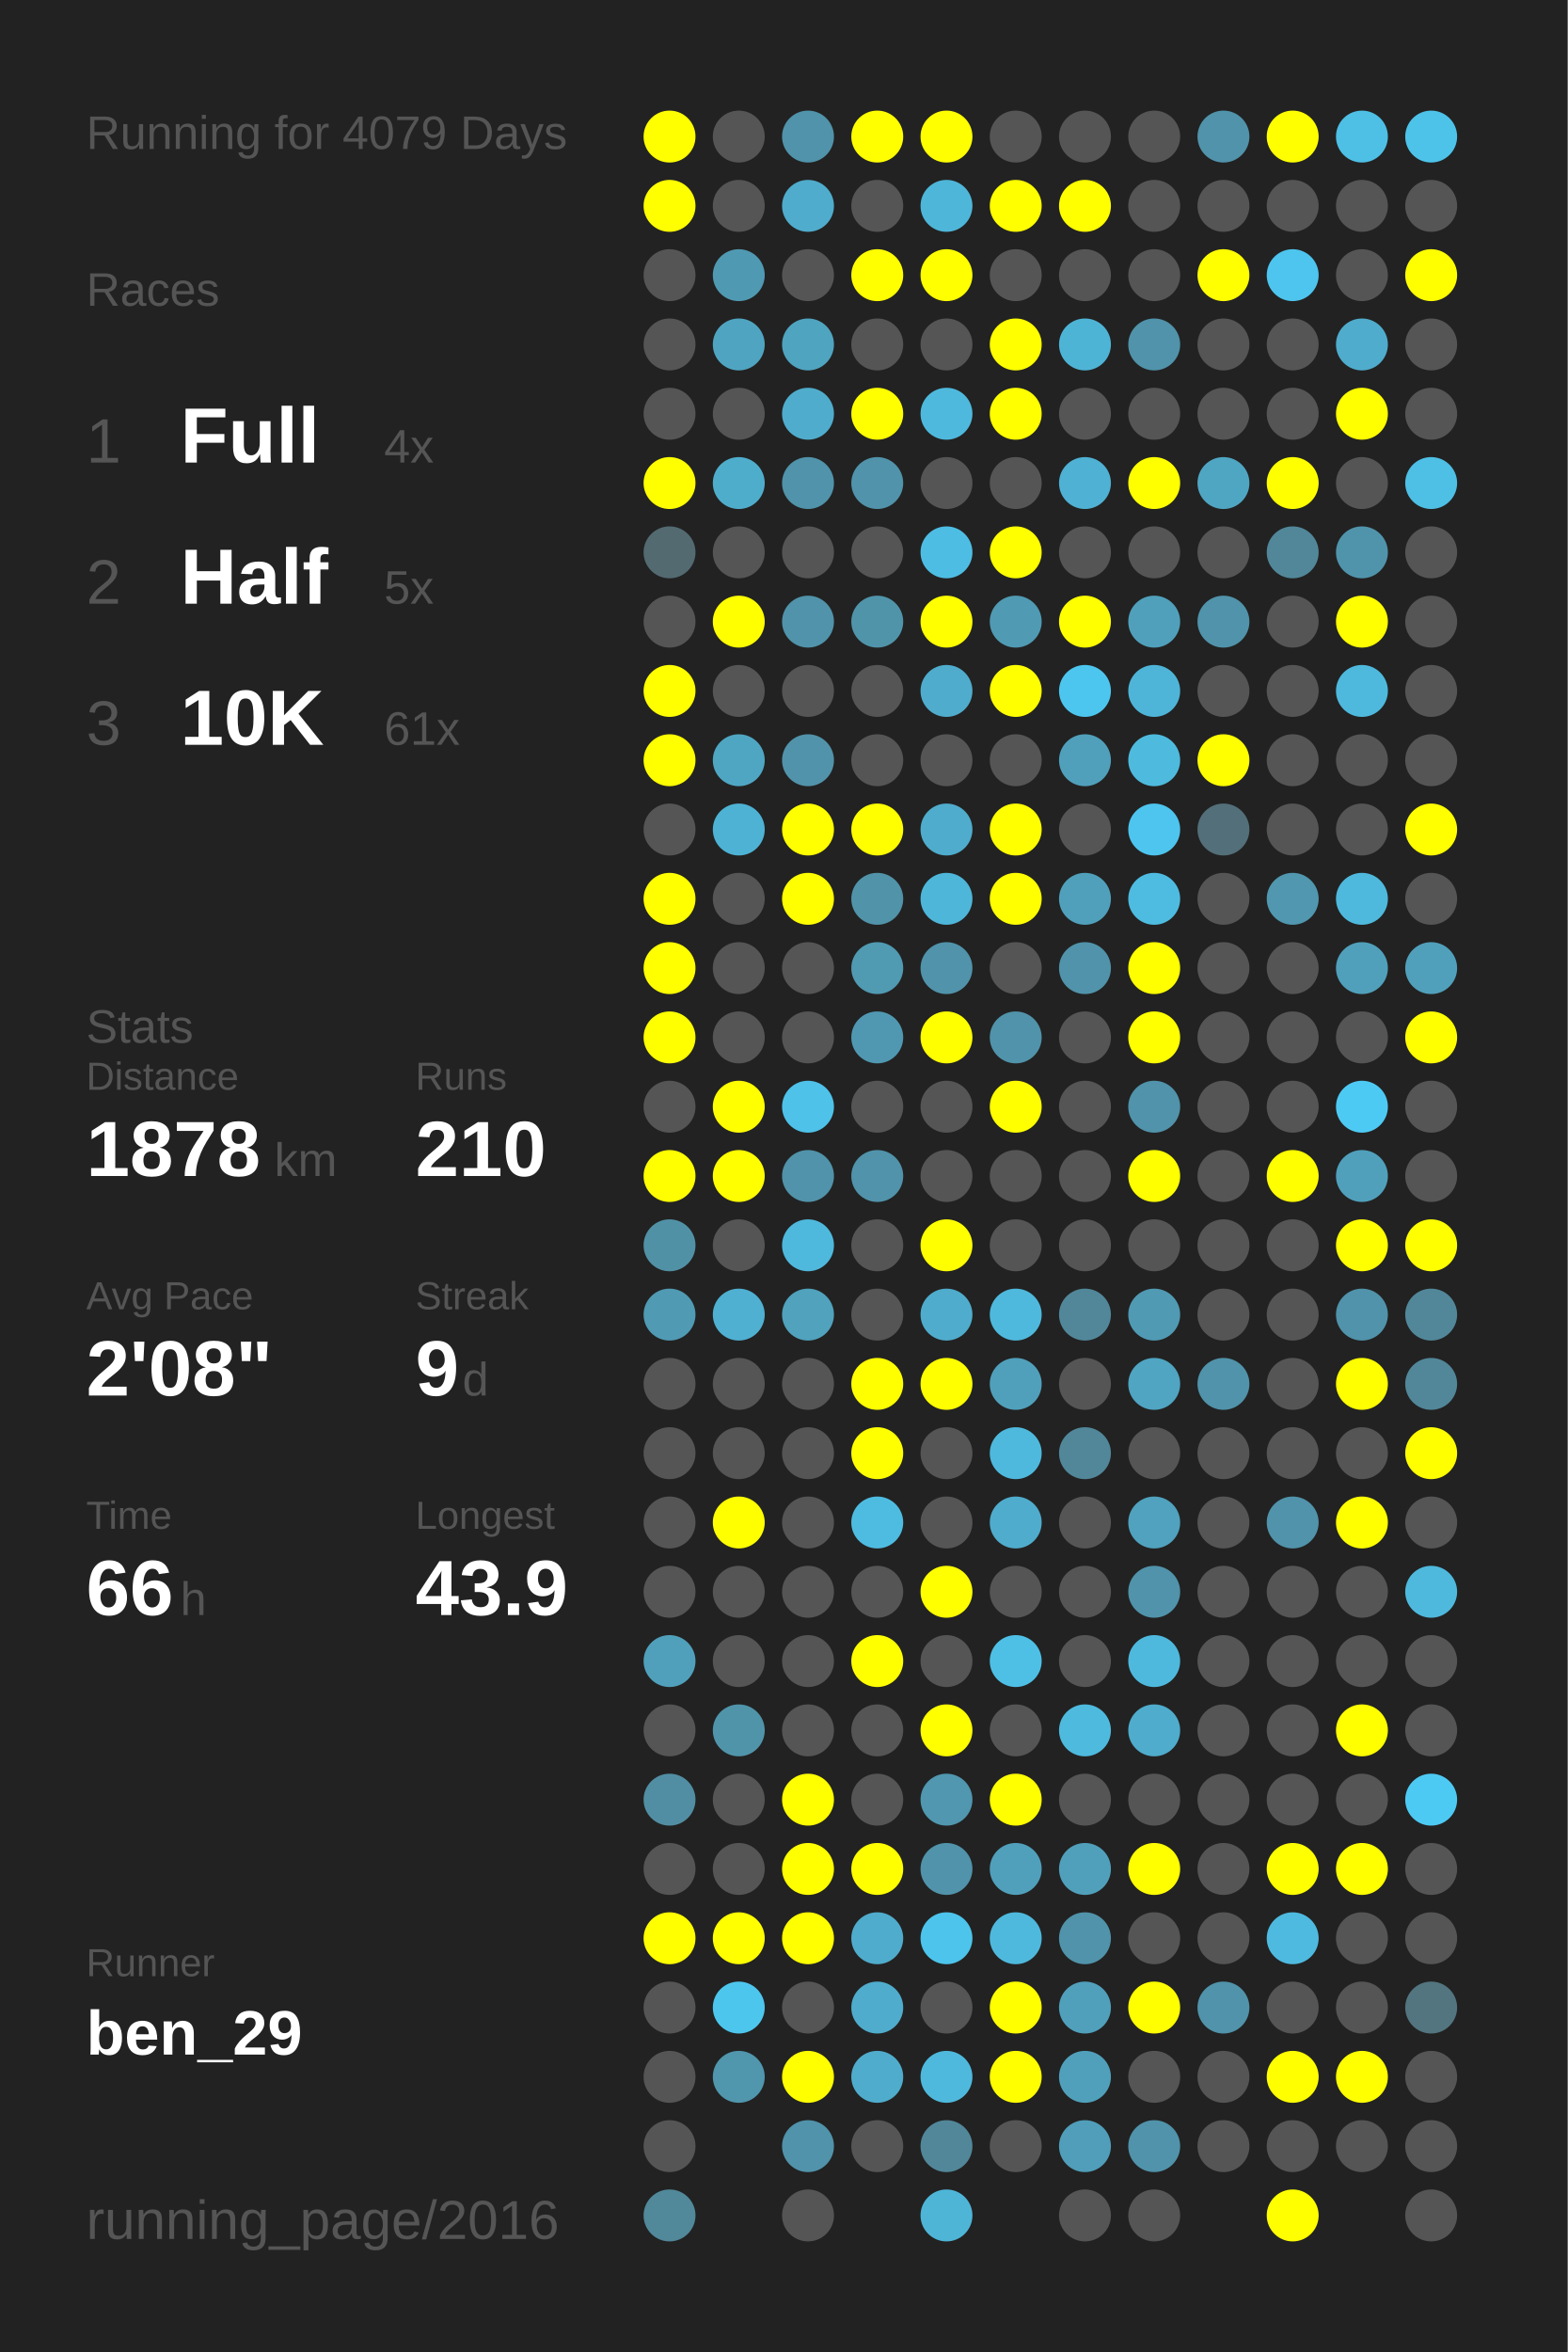
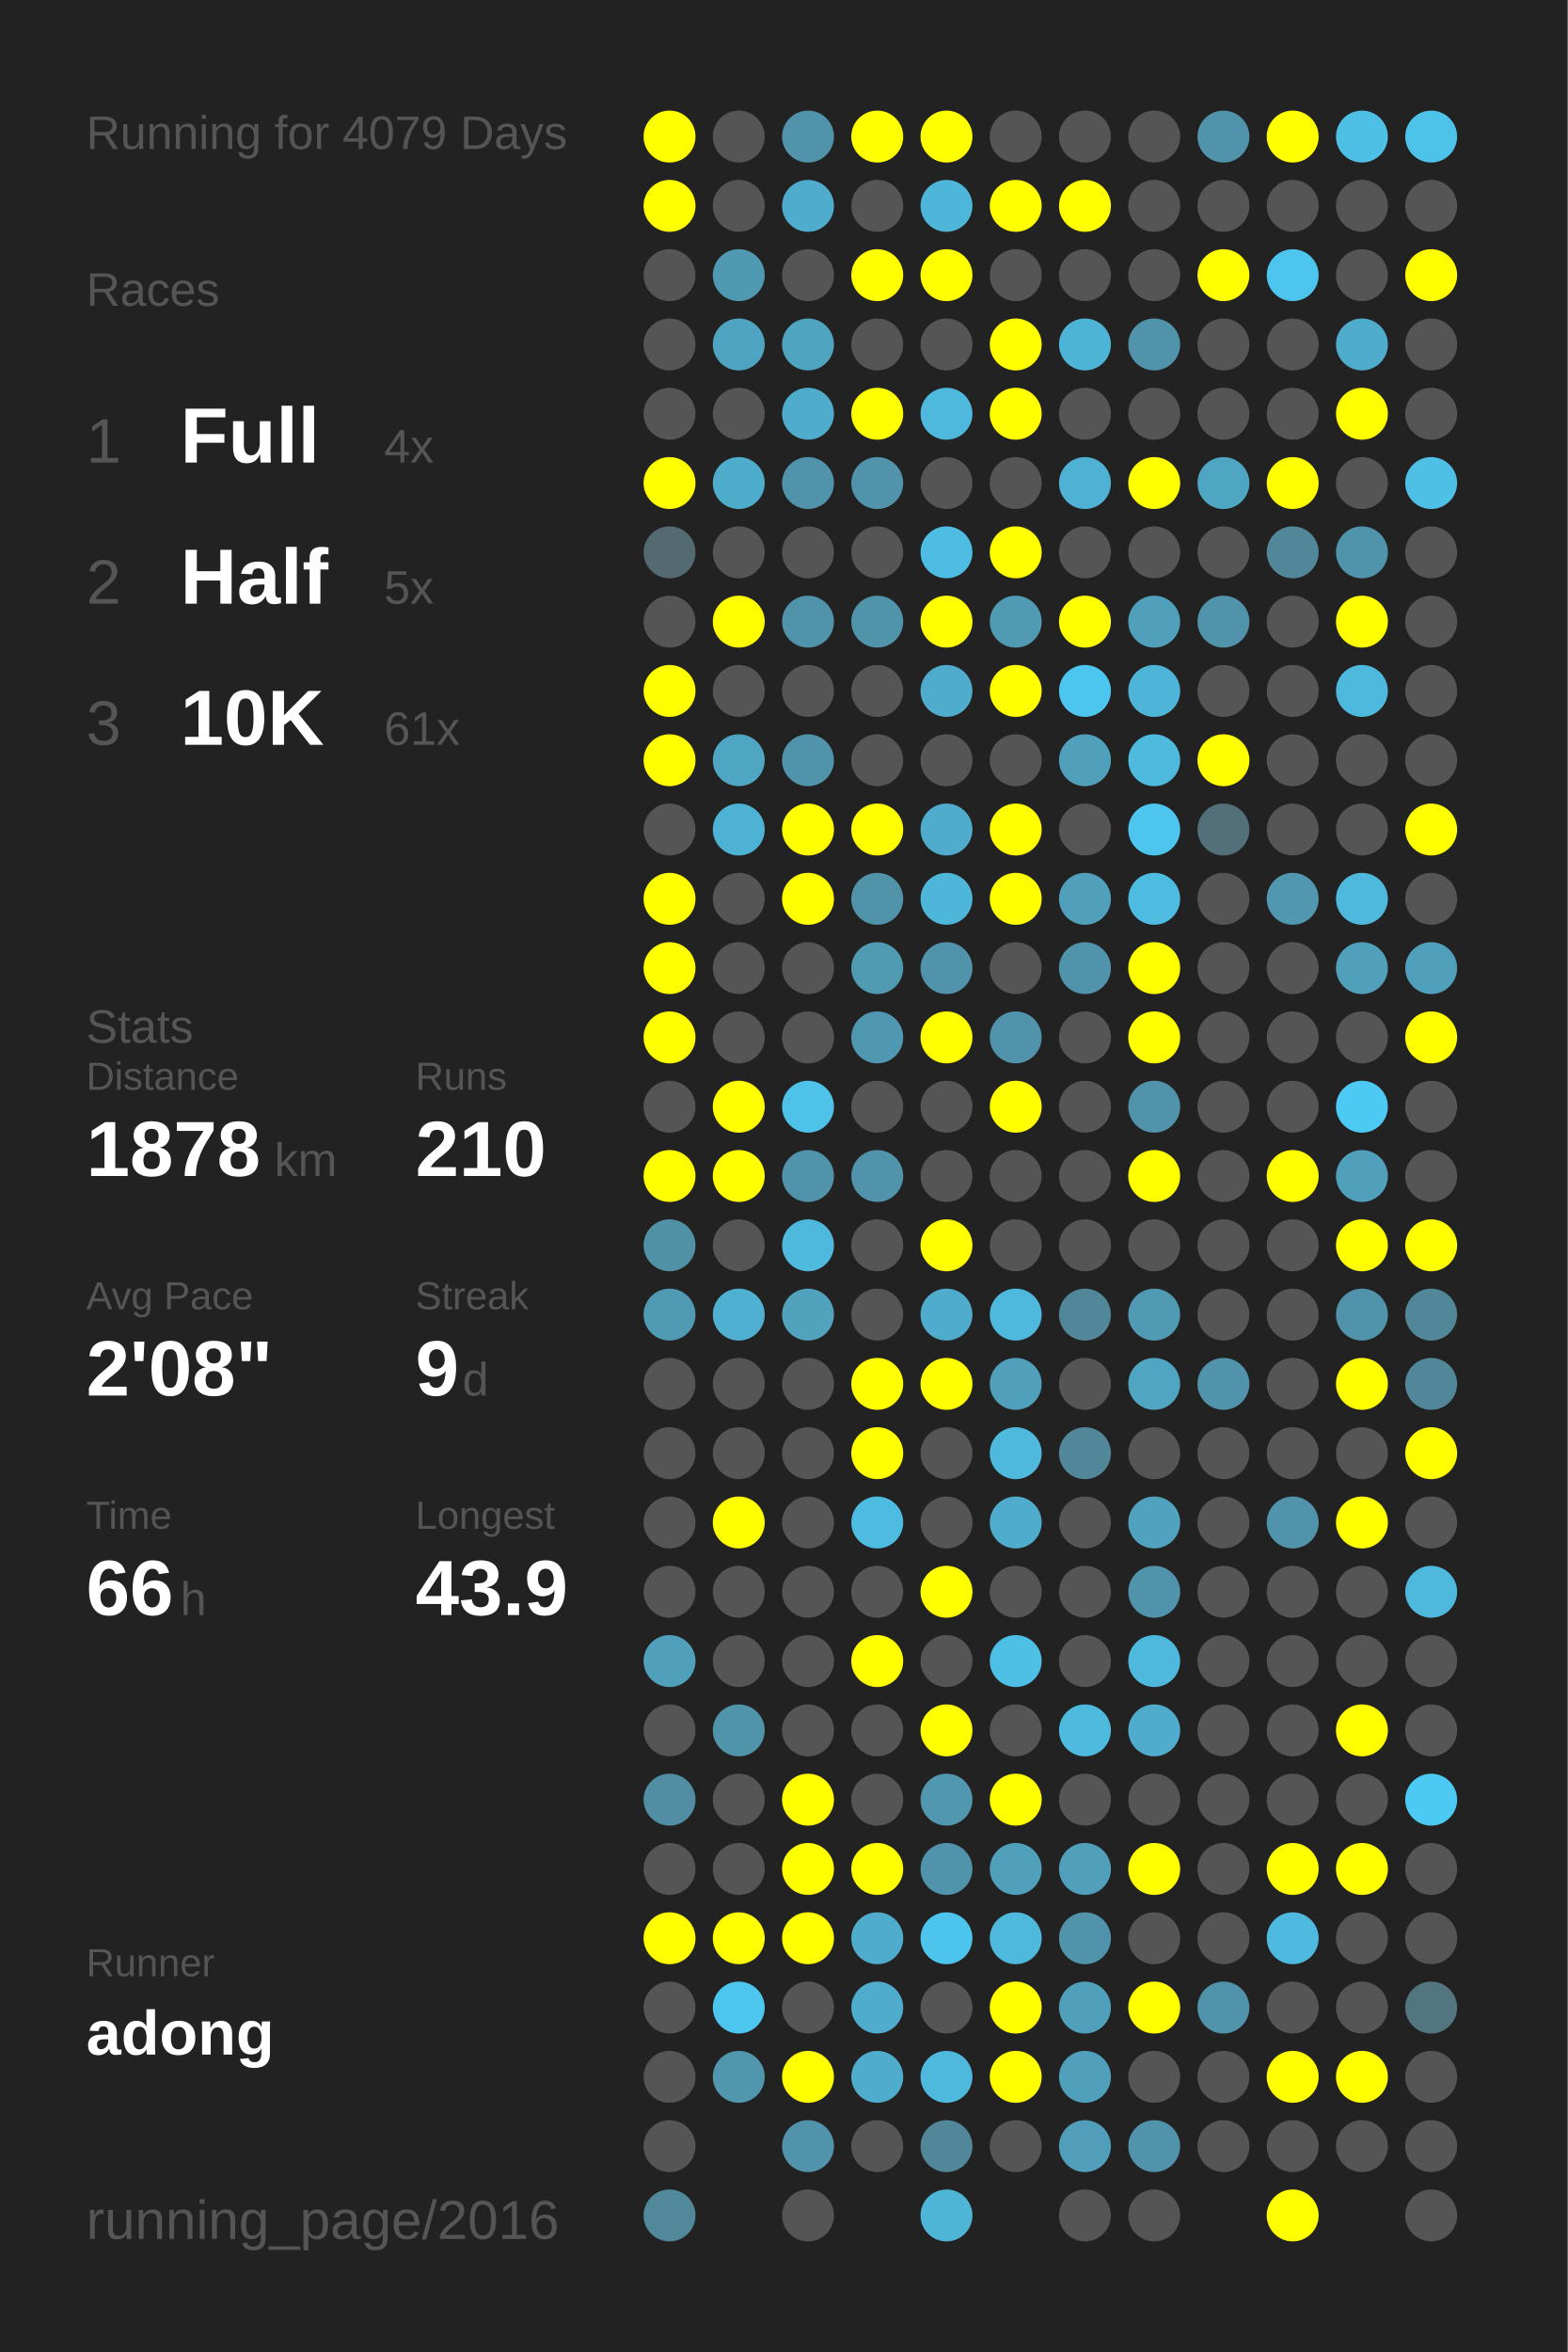
<svg xmlns="http://www.w3.org/2000/svg" baseProfile="full" height="300mm" version="1.1" viewBox="0,0,200,300" width="200mm">
  <defs />
  <rect fill="#222222" height="300" width="200" x="0" y="0" />
  <text fill="#555555" style="font-size:6px; font-family:Arial;" x="11" y="19">Running for 4079 Days</text>
  <text fill="#555555" style="font-size:6px; font-family:Arial;" x="11" y="39">Races</text>
  <text fill="#555555" style="font-size:8px; font-family:Arial;" x="11" y="59">1</text>
  <text fill="#FFFFFF" style="font-size:10px; font-family:Arial; font-weight:bold;" x="23" y="59">Full</text>
  <text fill="#555555" style="font-size:6px; font-family:Arial;" x="49" y="59">4x</text>
  <text fill="#555555" style="font-size:8px; font-family:Arial;" x="11" y="77">2</text>
  <text fill="#FFFFFF" style="font-size:10px; font-family:Arial; font-weight:bold;" x="23" y="77">Half</text>
  <text fill="#555555" style="font-size:6px; font-family:Arial;" x="49" y="77">5x</text>
  <text fill="#555555" style="font-size:8px; font-family:Arial;" x="11" y="95">3</text>
  <text fill="#FFFFFF" style="font-size:10px; font-family:Arial; font-weight:bold;" x="23" y="95">10K</text>
  <text fill="#555555" style="font-size:6px; font-family:Arial;" x="49" y="95">61x</text>
  <text fill="#555555" style="font-size:6px; font-family:Arial;" x="11" y="133">Stats</text>
  <text fill="#555555" style="font-size:5px; font-family:Arial;" x="11" y="139">Distance</text>
  <text fill="#FFFFFF" style="font-size:10px; font-family:Arial; font-weight:bold;" x="11" y="150">1878</text>
  <text fill="#555555" style="font-size:6px; font-family:Arial;" x="35" y="150">km</text>
  <text fill="#555555" style="font-size:5px; font-family:Arial;" x="53" y="139">Runs</text>
  <text fill="#FFFFFF" style="font-size:10px; font-family:Arial; font-weight:bold;" x="53" y="150">210</text>
  <text fill="#555555" style="font-size:5px; font-family:Arial;" x="11" y="167">Avg Pace</text>
  <text fill="#FFFFFF" style="font-size:10px; font-family:Arial; font-weight:bold;" x="11" y="178">2'08"</text>
  <text fill="#555555" style="font-size:5px; font-family:Arial;" x="53" y="167">Streak</text>
  <text fill="#FFFFFF" style="font-size:10px; font-family:Arial; font-weight:bold;" x="53" y="178">9</text>
  <text fill="#555555" style="font-size:6px; font-family:Arial;" x="59" y="178">d</text>
  <text fill="#555555" style="font-size:5px; font-family:Arial;" x="11" y="195">Time</text>
  <text fill="#FFFFFF" style="font-size:10px; font-family:Arial; font-weight:bold;" x="11" y="206">66</text>
  <text fill="#555555" style="font-size:6px; font-family:Arial;" x="23" y="206">h</text>
  <text fill="#555555" style="font-size:5px; font-family:Arial;" x="53" y="195">Longest</text>
  <text fill="#FFFFFF" style="font-size:10px; font-family:Arial; font-weight:bold;" x="53" y="206">43.9</text>
  <text fill="#555555" style="font-size:5px; font-family:Arial;" x="11" y="252.065">Runner</text>
-   <text fill="#FFFFFF" style="font-size:8px; font-family:Arial; font-weight:bold;" x="11" y="262.065">ben_29</text>
+   <text fill="#FFFFFF" style="font-size:8px; font-family:Arial; font-weight:bold;" x="11" y="262.065">adong</text>
  <text fill="#555555" style="font-size:7px; font-family:Arial;" x="11" y="285.581">running_page/2016</text>
  <circle cx="85.417" cy="17.419" fill="#FFFF00" r="3.312" />
  <circle cx="85.417" cy="26.258" fill="#FFFF00" r="3.312" />
  <circle cx="85.417" cy="35.097" fill="#555555" r="3.312" />
  <circle cx="85.417" cy="43.935" fill="#555555" r="3.312" />
  <circle cx="85.417" cy="52.774" fill="#555555" r="3.312" />
  <circle cx="85.417" cy="61.613" fill="#FFFF00" r="3.312" />
  <circle cx="85.417" cy="70.452" fill="#536a71" r="3.312" />
  <circle cx="85.417" cy="79.29" fill="#555555" r="3.312" />
  <circle cx="85.417" cy="88.129" fill="#FFFF00" r="3.312" />
  <circle cx="85.417" cy="96.968" fill="#FFFF00" r="3.312" />
  <circle cx="85.417" cy="105.806" fill="#555555" r="3.312" />
  <circle cx="85.417" cy="114.645" fill="#FFFF00" r="3.312" />
  <circle cx="85.417" cy="123.484" fill="#FFFF00" r="3.312" />
  <circle cx="85.417" cy="132.323" fill="#FFFF00" r="3.312" />
  <circle cx="85.417" cy="141.161" fill="#555555" r="3.312" />
  <circle cx="85.417" cy="150" fill="#FFFF00" r="3.312" />
  <circle cx="85.417" cy="158.839" fill="#5191a6" r="3.312" />
  <circle cx="85.417" cy="167.677" fill="#509ab3" r="3.312" />
  <circle cx="85.417" cy="176.516" fill="#555555" r="3.312" />
  <circle cx="85.417" cy="185.355" fill="#555555" r="3.312" />
  <circle cx="85.417" cy="194.194" fill="#555555" r="3.312" />
  <circle cx="85.417" cy="203.032" fill="#555555" r="3.312" />
  <circle cx="85.417" cy="211.871" fill="#50a0bb" r="3.312" />
  <circle cx="85.417" cy="220.71" fill="#555555" r="3.312" />
  <circle cx="85.417" cy="229.548" fill="#518ea3" r="3.312" />
  <circle cx="85.417" cy="238.387" fill="#555555" r="3.312" />
  <circle cx="85.417" cy="247.226" fill="#FFFF00" r="3.312" />
  <circle cx="85.417" cy="256.065" fill="#555555" r="3.312" />
  <circle cx="85.417" cy="264.903" fill="#555555" r="3.312" />
  <circle cx="85.417" cy="273.742" fill="#555555" r="3.312" />
  <circle cx="85.417" cy="282.581" fill="#51889a" r="3.312" />
  <circle cx="94.25" cy="17.419" fill="#555555" r="3.312" />
  <circle cx="94.25" cy="26.258" fill="#555555" r="3.312" />
  <circle cx="94.25" cy="35.097" fill="#5099b2" r="3.312" />
  <circle cx="94.25" cy="43.935" fill="#4fa5c1" r="3.312" />
  <circle cx="94.25" cy="52.774" fill="#555555" r="3.312" />
  <circle cx="94.25" cy="61.613" fill="#4fadcc" r="3.312" />
  <circle cx="94.25" cy="70.452" fill="#555555" r="3.312" />
  <circle cx="94.25" cy="79.29" fill="#FFFF00" r="3.312" />
  <circle cx="94.25" cy="88.129" fill="#555555" r="3.312" />
  <circle cx="94.25" cy="96.968" fill="#4fa6c3" r="3.312" />
  <circle cx="94.25" cy="105.806" fill="#4eb2d4" r="3.312" />
  <circle cx="94.25" cy="114.645" fill="#555555" r="3.312" />
  <circle cx="94.25" cy="123.484" fill="#555555" r="3.312" />
  <circle cx="94.25" cy="132.323" fill="#555555" r="3.312" />
  <circle cx="94.25" cy="141.161" fill="#FFFF00" r="3.312" />
  <circle cx="94.25" cy="150" fill="#FFFF00" r="3.312" />
  <circle cx="94.25" cy="158.839" fill="#555555" r="3.312" />
  <circle cx="94.25" cy="167.677" fill="#4fb0d1" r="3.312" />
  <circle cx="94.25" cy="176.516" fill="#555555" r="3.312" />
  <circle cx="94.25" cy="185.355" fill="#555555" r="3.312" />
  <circle cx="94.25" cy="194.194" fill="#FFFF00" r="3.312" />
  <circle cx="94.25" cy="203.032" fill="#555555" r="3.312" />
  <circle cx="94.25" cy="211.871" fill="#555555" r="3.312" />
  <circle cx="94.25" cy="220.71" fill="#5094aa" r="3.312" />
  <circle cx="94.25" cy="229.548" fill="#555555" r="3.312" />
  <circle cx="94.25" cy="238.387" fill="#555555" r="3.312" />
  <circle cx="94.25" cy="247.226" fill="#FFFF00" r="3.312" />
  <circle cx="94.25" cy="256.065" fill="#4dc6ee" r="3.312" />
  <circle cx="94.25" cy="264.903" fill="#5096ad" r="3.312" />
  <circle cx="103.083" cy="17.419" fill="#5093aa" r="3.312" />
  <circle cx="103.083" cy="26.258" fill="#4faccc" r="3.312" />
  <circle cx="103.083" cy="35.097" fill="#555555" r="3.312" />
  <circle cx="103.083" cy="43.935" fill="#4fa4c0" r="3.312" />
  <circle cx="103.083" cy="52.774" fill="#4faccc" r="3.312" />
  <circle cx="103.083" cy="61.613" fill="#5093aa" r="3.312" />
  <circle cx="103.083" cy="70.452" fill="#555555" r="3.312" />
  <circle cx="103.083" cy="79.29" fill="#5093aa" r="3.312" />
  <circle cx="103.083" cy="88.129" fill="#555555" r="3.312" />
  <circle cx="103.083" cy="96.968" fill="#5193aa" r="3.312" />
  <circle cx="103.083" cy="105.806" fill="#FFFF00" r="3.312" />
  <circle cx="103.083" cy="114.645" fill="#FFFF00" r="3.312" />
  <circle cx="103.083" cy="123.484" fill="#555555" r="3.312" />
  <circle cx="103.083" cy="132.323" fill="#555555" r="3.312" />
  <circle cx="103.083" cy="141.161" fill="#4ec2e9" r="3.312" />
  <circle cx="103.083" cy="150" fill="#5093aa" r="3.312" />
  <circle cx="103.083" cy="158.839" fill="#4eb9dd" r="3.312" />
  <circle cx="103.083" cy="167.677" fill="#50a2bd" r="3.312" />
  <circle cx="103.083" cy="176.516" fill="#555555" r="3.312" />
  <circle cx="103.083" cy="185.355" fill="#555555" r="3.312" />
  <circle cx="103.083" cy="194.194" fill="#555555" r="3.312" />
  <circle cx="103.083" cy="203.032" fill="#555555" r="3.312" />
  <circle cx="103.083" cy="211.871" fill="#555555" r="3.312" />
  <circle cx="103.083" cy="220.71" fill="#555555" r="3.312" />
  <circle cx="103.083" cy="229.548" fill="#FFFF00" r="3.312" />
  <circle cx="103.083" cy="238.387" fill="#FFFF00" r="3.312" />
  <circle cx="103.083" cy="247.226" fill="#FFFF00" r="3.312" />
  <circle cx="103.083" cy="256.065" fill="#555555" r="3.312" />
  <circle cx="103.083" cy="264.903" fill="#FFFF00" r="3.312" />
  <circle cx="103.083" cy="273.742" fill="#5093aa" r="3.312" />
  <circle cx="103.083" cy="282.581" fill="#555555" r="3.312" />
  <circle cx="111.917" cy="17.419" fill="#FFFF00" r="3.312" />
  <circle cx="111.917" cy="26.258" fill="#555555" r="3.312" />
  <circle cx="111.917" cy="35.097" fill="#FFFF00" r="3.312" />
  <circle cx="111.917" cy="43.935" fill="#555555" r="3.312" />
  <circle cx="111.917" cy="52.774" fill="#FFFF00" r="3.312" />
  <circle cx="111.917" cy="61.613" fill="#5093aa" r="3.312" />
  <circle cx="111.917" cy="70.452" fill="#555555" r="3.312" />
  <circle cx="111.917" cy="79.29" fill="#5094aa" r="3.312" />
  <circle cx="111.917" cy="88.129" fill="#555555" r="3.312" />
  <circle cx="111.917" cy="96.968" fill="#555555" r="3.312" />
  <circle cx="111.917" cy="105.806" fill="#FFFF00" r="3.312" />
  <circle cx="111.917" cy="114.645" fill="#5193a9" r="3.312" />
  <circle cx="111.917" cy="123.484" fill="#509ab2" r="3.312" />
  <circle cx="111.917" cy="132.323" fill="#5098b1" r="3.312" />
  <circle cx="111.917" cy="141.161" fill="#555555" r="3.312" />
  <circle cx="111.917" cy="150" fill="#5093aa" r="3.312" />
  <circle cx="111.917" cy="158.839" fill="#555555" r="3.312" />
  <circle cx="111.917" cy="167.677" fill="#555555" r="3.312" />
  <circle cx="111.917" cy="176.516" fill="#FFFF00" r="3.312" />
  <circle cx="111.917" cy="185.355" fill="#FFFF00" r="3.312" />
  <circle cx="111.917" cy="194.194" fill="#4ebce1" r="3.312" />
  <circle cx="111.917" cy="203.032" fill="#555555" r="3.312" />
  <circle cx="111.917" cy="211.871" fill="#FFFF00" r="3.312" />
  <circle cx="111.917" cy="220.71" fill="#555555" r="3.312" />
  <circle cx="111.917" cy="229.548" fill="#555555" r="3.312" />
  <circle cx="111.917" cy="238.387" fill="#FFFF00" r="3.312" />
  <circle cx="111.917" cy="247.226" fill="#4faccc" r="3.312" />
  <circle cx="111.917" cy="256.065" fill="#4faccc" r="3.312" />
  <circle cx="111.917" cy="264.903" fill="#4faccc" r="3.312" />
  <circle cx="111.917" cy="273.742" fill="#555555" r="3.312" />
  <circle cx="120.75" cy="17.419" fill="#FFFF00" r="3.312" />
  <circle cx="120.75" cy="26.258" fill="#4eb6d9" r="3.312" />
  <circle cx="120.75" cy="35.097" fill="#FFFF00" r="3.312" />
  <circle cx="120.75" cy="43.935" fill="#555555" r="3.312" />
  <circle cx="120.75" cy="52.774" fill="#4eb9dd" r="3.312" />
  <circle cx="120.75" cy="61.613" fill="#555555" r="3.312" />
  <circle cx="120.75" cy="70.452" fill="#4ebde3" r="3.312" />
  <circle cx="120.75" cy="79.29" fill="#FFFF00" r="3.312" />
  <circle cx="120.75" cy="88.129" fill="#4faccc" r="3.312" />
  <circle cx="120.75" cy="96.968" fill="#555555" r="3.312" />
  <circle cx="120.75" cy="105.806" fill="#4faccc" r="3.312" />
  <circle cx="120.75" cy="114.645" fill="#4eb6d9" r="3.312" />
  <circle cx="120.75" cy="123.484" fill="#5093aa" r="3.312" />
  <circle cx="120.75" cy="132.323" fill="#FFFF00" r="3.312" />
  <circle cx="120.75" cy="141.161" fill="#555555" r="3.312" />
  <circle cx="120.75" cy="150" fill="#555555" r="3.312" />
  <circle cx="120.75" cy="158.839" fill="#FFFF00" r="3.312" />
  <circle cx="120.75" cy="167.677" fill="#4faccc" r="3.312" />
  <circle cx="120.75" cy="176.516" fill="#FFFF00" r="3.312" />
  <circle cx="120.75" cy="185.355" fill="#555555" r="3.312" />
  <circle cx="120.75" cy="194.194" fill="#555555" r="3.312" />
  <circle cx="120.75" cy="203.032" fill="#FFFF00" r="3.312" />
  <circle cx="120.75" cy="211.871" fill="#555555" r="3.312" />
  <circle cx="120.75" cy="220.71" fill="#FFFF00" r="3.312" />
  <circle cx="120.75" cy="229.548" fill="#5097af" r="3.312" />
  <circle cx="120.75" cy="238.387" fill="#5093aa" r="3.312" />
  <circle cx="120.75" cy="247.226" fill="#4dc4eb" r="3.312" />
  <circle cx="120.75" cy="256.065" fill="#555555" r="3.312" />
  <circle cx="120.75" cy="264.903" fill="#4eb9dd" r="3.312" />
  <circle cx="120.75" cy="273.742" fill="#518799" r="3.312" />
  <circle cx="120.75" cy="282.581" fill="#4eb5d7" r="3.312" />
  <circle cx="129.583" cy="17.419" fill="#555555" r="3.312" />
  <circle cx="129.583" cy="26.258" fill="#FFFF00" r="3.312" />
  <circle cx="129.583" cy="35.097" fill="#555555" r="3.312" />
  <circle cx="129.583" cy="43.935" fill="#FFFF00" r="3.312" />
  <circle cx="129.583" cy="52.774" fill="#FFFF00" r="3.312" />
  <circle cx="129.583" cy="61.613" fill="#555555" r="3.312" />
  <circle cx="129.583" cy="70.452" fill="#FFFF00" r="3.312" />
  <circle cx="129.583" cy="79.29" fill="#509ab3" r="3.312" />
  <circle cx="129.583" cy="88.129" fill="#FFFF00" r="3.312" />
  <circle cx="129.583" cy="96.968" fill="#555555" r="3.312" />
  <circle cx="129.583" cy="105.806" fill="#FFFF00" r="3.312" />
  <circle cx="129.583" cy="114.645" fill="#FFFF00" r="3.312" />
  <circle cx="129.583" cy="123.484" fill="#555555" r="3.312" />
  <circle cx="129.583" cy="132.323" fill="#5093aa" r="3.312" />
  <circle cx="129.583" cy="141.161" fill="#FFFF00" r="3.312" />
  <circle cx="129.583" cy="150" fill="#555555" r="3.312" />
  <circle cx="129.583" cy="158.839" fill="#555555" r="3.312" />
  <circle cx="129.583" cy="167.677" fill="#4eb9dd" r="3.312" />
  <circle cx="129.583" cy="176.516" fill="#50a0bb" r="3.312" />
  <circle cx="129.583" cy="185.355" fill="#4eb9dd" r="3.312" />
  <circle cx="129.583" cy="194.194" fill="#4faccc" r="3.312" />
  <circle cx="129.583" cy="203.032" fill="#555555" r="3.312" />
  <circle cx="129.583" cy="211.871" fill="#4ec0e6" r="3.312" />
  <circle cx="129.583" cy="220.71" fill="#555555" r="3.312" />
  <circle cx="129.583" cy="229.548" fill="#FFFF00" r="3.312" />
  <circle cx="129.583" cy="238.387" fill="#50a0bb" r="3.312" />
  <circle cx="129.583" cy="247.226" fill="#4eb9dd" r="3.312" />
  <circle cx="129.583" cy="256.065" fill="#FFFF00" r="3.312" />
  <circle cx="129.583" cy="264.903" fill="#FFFF00" r="3.312" />
  <circle cx="129.583" cy="273.742" fill="#555555" r="3.312" />
  <circle cx="138.417" cy="17.419" fill="#555555" r="3.312" />
  <circle cx="138.417" cy="26.258" fill="#FFFF00" r="3.312" />
  <circle cx="138.417" cy="35.097" fill="#555555" r="3.312" />
  <circle cx="138.417" cy="43.935" fill="#4eb4d6" r="3.312" />
  <circle cx="138.417" cy="52.774" fill="#555555" r="3.312" />
  <circle cx="138.417" cy="61.613" fill="#4fb1d3" r="3.312" />
  <circle cx="138.417" cy="70.452" fill="#555555" r="3.312" />
  <circle cx="138.417" cy="79.29" fill="#FFFF00" r="3.312" />
  <circle cx="138.417" cy="88.129" fill="#4dc6ef" r="3.312" />
  <circle cx="138.417" cy="96.968" fill="#50a0bb" r="3.312" />
  <circle cx="138.417" cy="105.806" fill="#555555" r="3.312" />
  <circle cx="138.417" cy="114.645" fill="#50a0bb" r="3.312" />
  <circle cx="138.417" cy="123.484" fill="#5093aa" r="3.312" />
  <circle cx="138.417" cy="132.323" fill="#555555" r="3.312" />
  <circle cx="138.417" cy="141.161" fill="#555555" r="3.312" />
  <circle cx="138.417" cy="150" fill="#555555" r="3.312" />
  <circle cx="138.417" cy="158.839" fill="#555555" r="3.312" />
  <circle cx="138.417" cy="167.677" fill="#518799" r="3.312" />
  <circle cx="138.417" cy="176.516" fill="#555555" r="3.312" />
  <circle cx="138.417" cy="185.355" fill="#518799" r="3.312" />
  <circle cx="138.417" cy="194.194" fill="#555555" r="3.312" />
  <circle cx="138.417" cy="203.032" fill="#555555" r="3.312" />
  <circle cx="138.417" cy="211.871" fill="#555555" r="3.312" />
  <circle cx="138.417" cy="220.71" fill="#4ebade" r="3.312" />
  <circle cx="138.417" cy="229.548" fill="#555555" r="3.312" />
  <circle cx="138.417" cy="238.387" fill="#50a0bb" r="3.312" />
  <circle cx="138.417" cy="247.226" fill="#5093aa" r="3.312" />
  <circle cx="138.417" cy="256.065" fill="#50a0bb" r="3.312" />
  <circle cx="138.417" cy="264.903" fill="#50a0bb" r="3.312" />
  <circle cx="138.417" cy="273.742" fill="#509eb9" r="3.312" />
  <circle cx="138.417" cy="282.581" fill="#555555" r="3.312" />
  <circle cx="147.25" cy="17.419" fill="#555555" r="3.312" />
  <circle cx="147.25" cy="26.258" fill="#555555" r="3.312" />
  <circle cx="147.25" cy="35.097" fill="#555555" r="3.312" />
  <circle cx="147.25" cy="43.935" fill="#5093aa" r="3.312" />
  <circle cx="147.25" cy="52.774" fill="#555555" r="3.312" />
  <circle cx="147.25" cy="61.613" fill="#FFFF00" r="3.312" />
  <circle cx="147.25" cy="70.452" fill="#555555" r="3.312" />
  <circle cx="147.25" cy="79.29" fill="#50a0bb" r="3.312" />
  <circle cx="147.25" cy="88.129" fill="#4eb5d8" r="3.312" />
  <circle cx="147.25" cy="96.968" fill="#4ebade" r="3.312" />
  <circle cx="147.25" cy="105.806" fill="#4dc5ee" r="3.312" />
  <circle cx="147.25" cy="114.645" fill="#4ebce1" r="3.312" />
  <circle cx="147.25" cy="123.484" fill="#FFFF00" r="3.312" />
  <circle cx="147.25" cy="132.323" fill="#FFFF00" r="3.312" />
  <circle cx="147.25" cy="141.161" fill="#5093aa" r="3.312" />
  <circle cx="147.25" cy="150" fill="#FFFF00" r="3.312" />
  <circle cx="147.25" cy="158.839" fill="#555555" r="3.312" />
  <circle cx="147.25" cy="167.677" fill="#509ab3" r="3.312" />
  <circle cx="147.25" cy="176.516" fill="#4fa5c2" r="3.312" />
  <circle cx="147.25" cy="185.355" fill="#555555" r="3.312" />
  <circle cx="147.25" cy="194.194" fill="#50a2be" r="3.312" />
  <circle cx="147.25" cy="203.032" fill="#5093aa" r="3.312" />
  <circle cx="147.25" cy="211.871" fill="#4eb9dd" r="3.312" />
  <circle cx="147.25" cy="220.71" fill="#4faccc" r="3.312" />
  <circle cx="147.25" cy="229.548" fill="#555555" r="3.312" />
  <circle cx="147.25" cy="238.387" fill="#FFFF00" r="3.312" />
  <circle cx="147.25" cy="247.226" fill="#555555" r="3.312" />
  <circle cx="147.25" cy="256.065" fill="#FFFF00" r="3.312" />
  <circle cx="147.25" cy="264.903" fill="#555555" r="3.312" />
  <circle cx="147.25" cy="273.742" fill="#5093aa" r="3.312" />
  <circle cx="147.25" cy="282.581" fill="#555555" r="3.312" />
  <circle cx="156.083" cy="17.419" fill="#5093aa" r="3.312" />
  <circle cx="156.083" cy="26.258" fill="#555555" r="3.312" />
  <circle cx="156.083" cy="35.097" fill="#FFFF00" r="3.312" />
  <circle cx="156.083" cy="43.935" fill="#555555" r="3.312" />
  <circle cx="156.083" cy="52.774" fill="#555555" r="3.312" />
  <circle cx="156.083" cy="61.613" fill="#4fa6c3" r="3.312" />
  <circle cx="156.083" cy="70.452" fill="#555555" r="3.312" />
  <circle cx="156.083" cy="79.29" fill="#5093aa" r="3.312" />
  <circle cx="156.083" cy="88.129" fill="#555555" r="3.312" />
  <circle cx="156.083" cy="96.968" fill="#FFFF00" r="3.312" />
  <circle cx="156.083" cy="105.806" fill="#536f79" r="3.312" />
  <circle cx="156.083" cy="114.645" fill="#555555" r="3.312" />
  <circle cx="156.083" cy="123.484" fill="#555555" r="3.312" />
  <circle cx="156.083" cy="132.323" fill="#555555" r="3.312" />
  <circle cx="156.083" cy="141.161" fill="#555555" r="3.312" />
  <circle cx="156.083" cy="150" fill="#555555" r="3.312" />
  <circle cx="156.083" cy="158.839" fill="#555555" r="3.312" />
  <circle cx="156.083" cy="167.677" fill="#555555" r="3.312" />
  <circle cx="156.083" cy="176.516" fill="#5093aa" r="3.312" />
  <circle cx="156.083" cy="185.355" fill="#555555" r="3.312" />
  <circle cx="156.083" cy="194.194" fill="#555555" r="3.312" />
  <circle cx="156.083" cy="203.032" fill="#555555" r="3.312" />
  <circle cx="156.083" cy="211.871" fill="#555555" r="3.312" />
  <circle cx="156.083" cy="220.71" fill="#555555" r="3.312" />
  <circle cx="156.083" cy="229.548" fill="#555555" r="3.312" />
  <circle cx="156.083" cy="238.387" fill="#555555" r="3.312" />
  <circle cx="156.083" cy="247.226" fill="#555555" r="3.312" />
  <circle cx="156.083" cy="256.065" fill="#5093aa" r="3.312" />
  <circle cx="156.083" cy="264.903" fill="#555555" r="3.312" />
  <circle cx="156.083" cy="273.742" fill="#555555" r="3.312" />
  <circle cx="164.917" cy="17.419" fill="#FFFF00" r="3.312" />
  <circle cx="164.917" cy="26.258" fill="#555555" r="3.312" />
  <circle cx="164.917" cy="35.097" fill="#4dc5ee" r="3.312" />
  <circle cx="164.917" cy="43.935" fill="#555555" r="3.312" />
  <circle cx="164.917" cy="52.774" fill="#555555" r="3.312" />
  <circle cx="164.917" cy="61.613" fill="#FFFF00" r="3.312" />
  <circle cx="164.917" cy="70.452" fill="#518799" r="3.312" />
  <circle cx="164.917" cy="79.29" fill="#555555" r="3.312" />
  <circle cx="164.917" cy="88.129" fill="#555555" r="3.312" />
  <circle cx="164.917" cy="96.968" fill="#555555" r="3.312" />
  <circle cx="164.917" cy="105.806" fill="#555555" r="3.312" />
  <circle cx="164.917" cy="114.645" fill="#5097af" r="3.312" />
  <circle cx="164.917" cy="123.484" fill="#555555" r="3.312" />
  <circle cx="164.917" cy="132.323" fill="#555555" r="3.312" />
  <circle cx="164.917" cy="141.161" fill="#555555" r="3.312" />
  <circle cx="164.917" cy="150" fill="#FFFF00" r="3.312" />
  <circle cx="164.917" cy="158.839" fill="#555555" r="3.312" />
  <circle cx="164.917" cy="167.677" fill="#555555" r="3.312" />
  <circle cx="164.917" cy="176.516" fill="#555555" r="3.312" />
  <circle cx="164.917" cy="185.355" fill="#555555" r="3.312" />
  <circle cx="164.917" cy="194.194" fill="#5093aa" r="3.312" />
  <circle cx="164.917" cy="203.032" fill="#555555" r="3.312" />
  <circle cx="164.917" cy="211.871" fill="#555555" r="3.312" />
  <circle cx="164.917" cy="220.71" fill="#555555" r="3.312" />
  <circle cx="164.917" cy="229.548" fill="#555555" r="3.312" />
  <circle cx="164.917" cy="238.387" fill="#FFFF00" r="3.312" />
  <circle cx="164.917" cy="247.226" fill="#4ebadf" r="3.312" />
  <circle cx="164.917" cy="256.065" fill="#555555" r="3.312" />
  <circle cx="164.917" cy="264.903" fill="#FFFF00" r="3.312" />
  <circle cx="164.917" cy="273.742" fill="#555555" r="3.312" />
  <circle cx="164.917" cy="282.581" fill="#FFFF00" r="3.312" />
  <circle cx="173.75" cy="17.419" fill="#4ebfe5" r="3.312" />
  <circle cx="173.75" cy="26.258" fill="#555555" r="3.312" />
  <circle cx="173.75" cy="35.097" fill="#555555" r="3.312" />
  <circle cx="173.75" cy="43.935" fill="#4faccc" r="3.312" />
  <circle cx="173.75" cy="52.774" fill="#FFFF00" r="3.312" />
  <circle cx="173.75" cy="61.613" fill="#555555" r="3.312" />
  <circle cx="173.75" cy="70.452" fill="#5094ab" r="3.312" />
  <circle cx="173.75" cy="79.29" fill="#FFFF00" r="3.312" />
  <circle cx="173.75" cy="88.129" fill="#4eb9dd" r="3.312" />
  <circle cx="173.75" cy="96.968" fill="#555555" r="3.312" />
  <circle cx="173.75" cy="105.806" fill="#555555" r="3.312" />
  <circle cx="173.75" cy="114.645" fill="#4eb9dd" r="3.312" />
  <circle cx="173.75" cy="123.484" fill="#50a0bb" r="3.312" />
  <circle cx="173.75" cy="132.323" fill="#555555" r="3.312" />
  <circle cx="173.75" cy="141.161" fill="#4dcaf4" r="3.312" />
  <circle cx="173.75" cy="150" fill="#50a0bb" r="3.312" />
  <circle cx="173.75" cy="158.839" fill="#FFFF00" r="3.312" />
  <circle cx="173.75" cy="167.677" fill="#5093aa" r="3.312" />
  <circle cx="173.75" cy="176.516" fill="#FFFF00" r="3.312" />
  <circle cx="173.75" cy="185.355" fill="#555555" r="3.312" />
  <circle cx="173.75" cy="194.194" fill="#FFFF00" r="3.312" />
  <circle cx="173.75" cy="203.032" fill="#555555" r="3.312" />
  <circle cx="173.75" cy="211.871" fill="#555555" r="3.312" />
  <circle cx="173.75" cy="220.71" fill="#FFFF00" r="3.312" />
  <circle cx="173.75" cy="229.548" fill="#555555" r="3.312" />
  <circle cx="173.75" cy="238.387" fill="#FFFF00" r="3.312" />
  <circle cx="173.75" cy="247.226" fill="#555555" r="3.312" />
  <circle cx="173.75" cy="256.065" fill="#555555" r="3.312" />
  <circle cx="173.75" cy="264.903" fill="#FFFF00" r="3.312" />
  <circle cx="173.75" cy="273.742" fill="#555555" r="3.312" />
  <circle cx="182.583" cy="17.419" fill="#4dc3ea" r="3.312" />
  <circle cx="182.583" cy="26.258" fill="#555555" r="3.312" />
  <circle cx="182.583" cy="35.097" fill="#FFFF00" r="3.312" />
  <circle cx="182.583" cy="43.935" fill="#555555" r="3.312" />
  <circle cx="182.583" cy="52.774" fill="#555555" r="3.312" />
  <circle cx="182.583" cy="61.613" fill="#4ebfe5" r="3.312" />
  <circle cx="182.583" cy="70.452" fill="#555555" r="3.312" />
  <circle cx="182.583" cy="79.29" fill="#555555" r="3.312" />
  <circle cx="182.583" cy="88.129" fill="#555555" r="3.312" />
  <circle cx="182.583" cy="96.968" fill="#555555" r="3.312" />
  <circle cx="182.583" cy="105.806" fill="#FFFF00" r="3.312" />
  <circle cx="182.583" cy="114.645" fill="#555555" r="3.312" />
  <circle cx="182.583" cy="123.484" fill="#50a0bb" r="3.312" />
  <circle cx="182.583" cy="132.323" fill="#FFFF00" r="3.312" />
  <circle cx="182.583" cy="141.161" fill="#555555" r="3.312" />
  <circle cx="182.583" cy="150" fill="#555555" r="3.312" />
  <circle cx="182.583" cy="158.839" fill="#FFFF00" r="3.312" />
  <circle cx="182.583" cy="167.677" fill="#518799" r="3.312" />
  <circle cx="182.583" cy="176.516" fill="#518799" r="3.312" />
  <circle cx="182.583" cy="185.355" fill="#FFFF00" r="3.312" />
  <circle cx="182.583" cy="194.194" fill="#555555" r="3.312" />
  <circle cx="182.583" cy="203.032" fill="#4eb9dd" r="3.312" />
  <circle cx="182.583" cy="211.871" fill="#555555" r="3.312" />
  <circle cx="182.583" cy="220.71" fill="#555555" r="3.312" />
  <circle cx="182.583" cy="229.548" fill="#4dcaf4" r="3.312" />
  <circle cx="182.583" cy="238.387" fill="#555555" r="3.312" />
  <circle cx="182.583" cy="247.226" fill="#555555" r="3.312" />
  <circle cx="182.583" cy="256.065" fill="#527580" r="3.312" />
  <circle cx="182.583" cy="264.903" fill="#555555" r="3.312" />
  <circle cx="182.583" cy="273.742" fill="#555555" r="3.312" />
  <circle cx="182.583" cy="282.581" fill="#555555" r="3.312" />
</svg>
